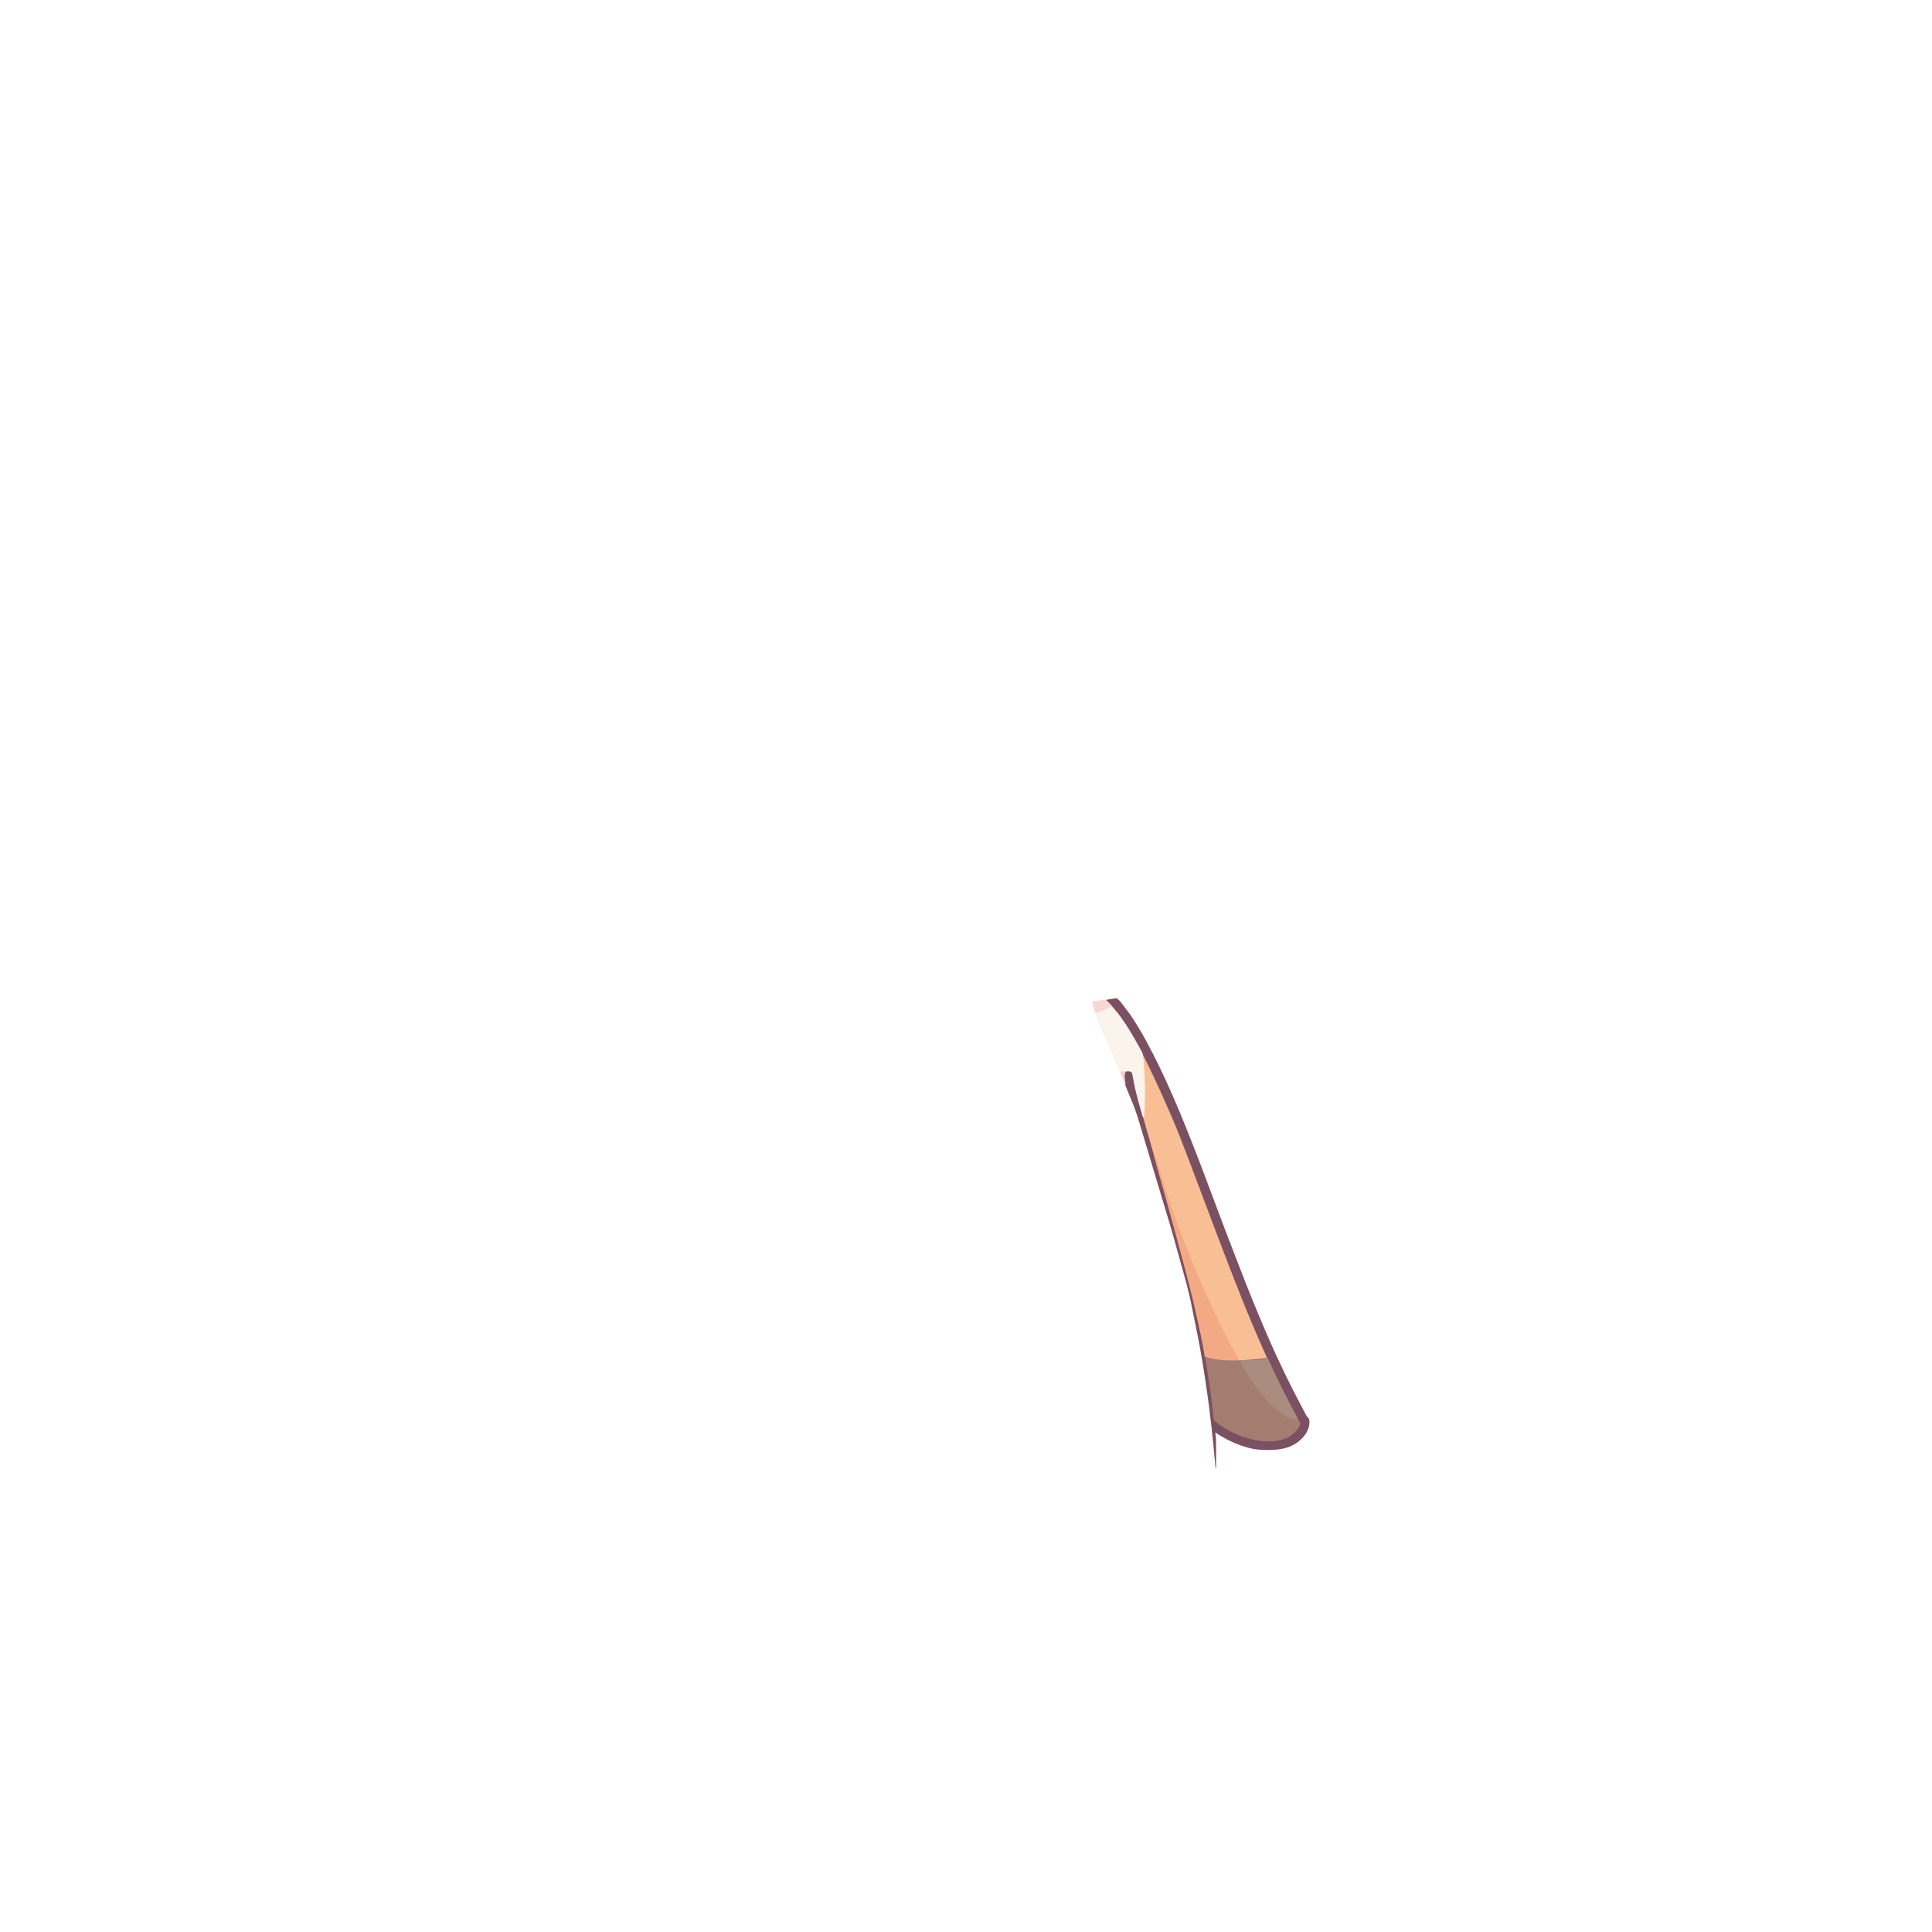
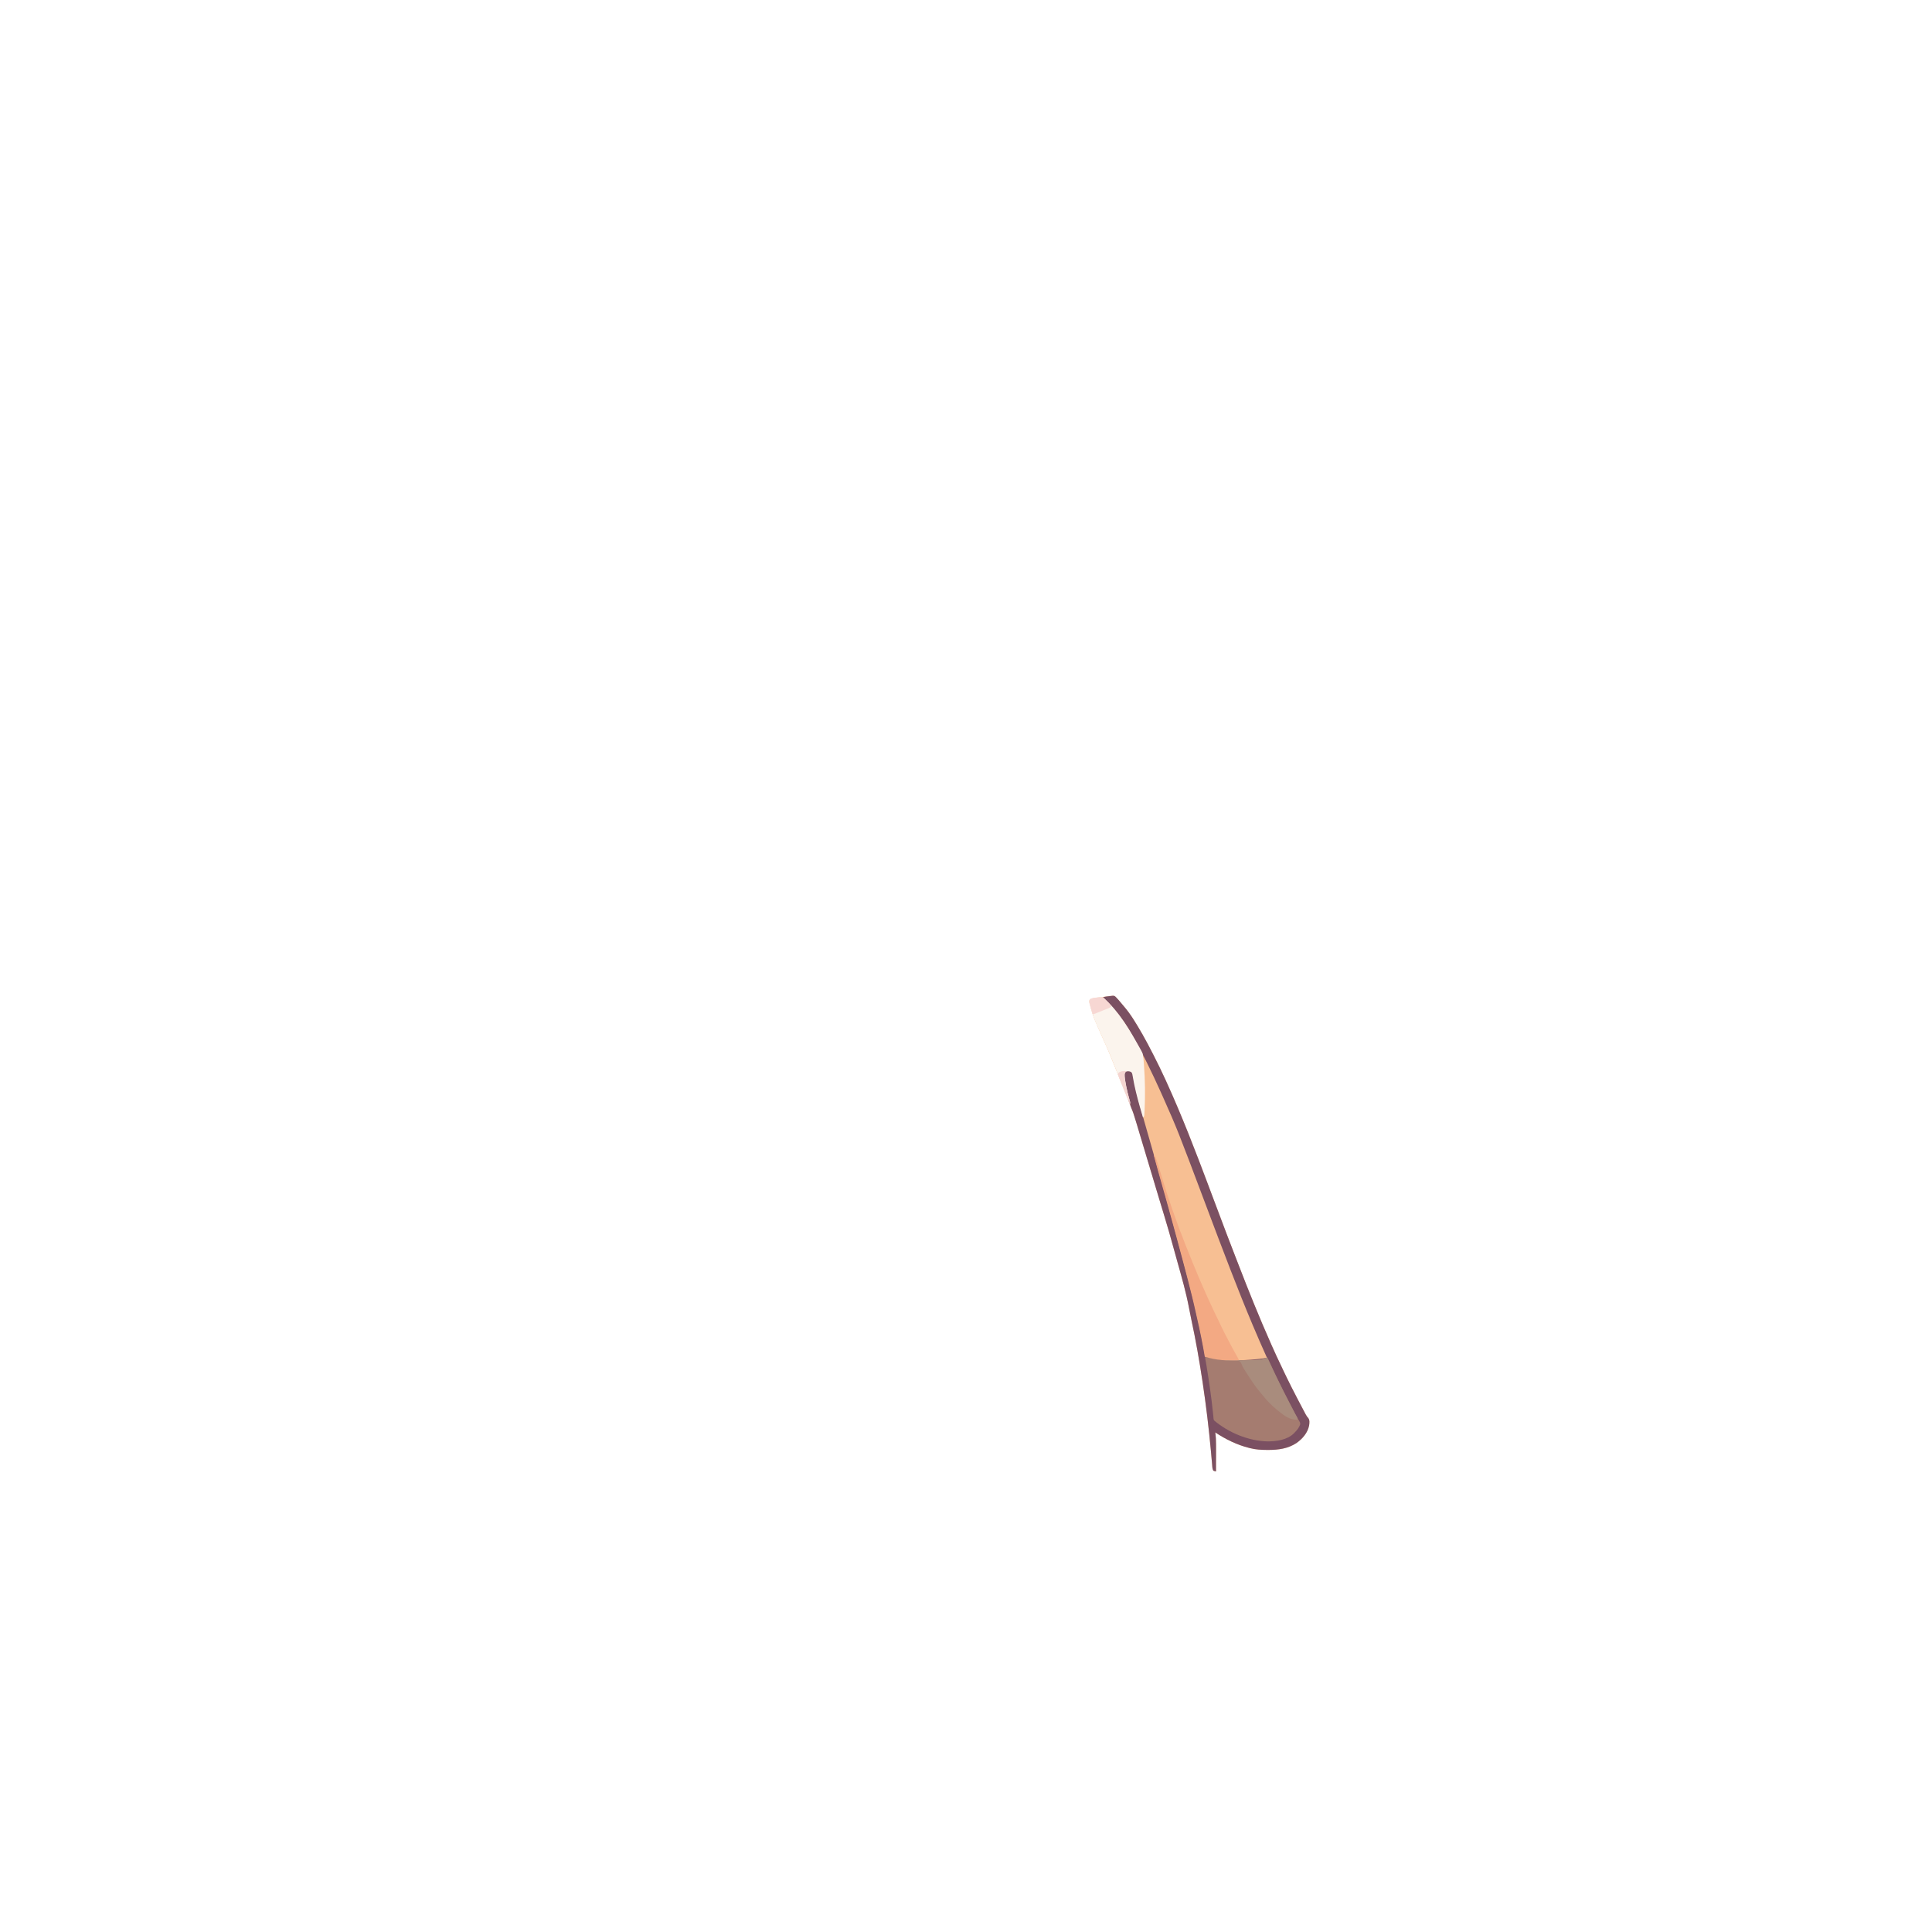
<svg xmlns="http://www.w3.org/2000/svg" version="1.1" viewBox="0 0 5000 5000" width="5000" height="5000">
-   <path d="M2890.2,2583.6c8.3,6.4,14.8,15.9,21.1,24.2c1.3,1.7,2.6,3.4,3.9,5.1c6.1,7.7,11.7,15.7,17.1,24c.4,.7,.8,1.3,1.3,1.9c7.5,11.6,14.6,23.3,21.4,35.2c.5,1,1.1,1.9,1.7,2.9c9.6,16.8,18.6,33.9,27.3,51.1c.4,.8,.8,1.5,1.2,2.3c10.7,21.1,21.2,42.2,30.9,63.7c1,2.2,1.9,4.3,2.9,6.4c39.7,87.1,74.1,176.5,108.2,267.2c2.1,5.5,3.8,10,5.4,14.5c45.6,121.2,45.6,121.2,65.2,171.7c2.2,5.7,4.4,11.4,6.6,17c26.7,69.3,54.4,138.3,84.6,206.2c.3,.8,.7,1.5,1,2.3c9.3,20.8,18.6,41.4,28.6,61.8c1.3,2.7,2.6,5.5,3.9,8.3c6,12.7,12.3,25.3,18.6,37.9c.4,.8,.8,1.6,1.2,2.5c5.7,11.5,11.6,22.8,17.6,34.2c1.5,2.7,2.9,5.5,4.4,8.3c4.6,8.9,9.3,17.9,14.1,26.8c.4,.7,.8,1.4,1.2,2.1c1.8,3.3,3.6,6.1,6.2,8.8c4.1,5.5,3,12.5,2.2,19c-3.7,19.2-17.4,34.9-33.1,45.8c-21.8,14.3-46.7,17.6-72.2,17.6c-1,0-2,0-3,0c-14.9-.1-29.1-.7-43.7-4.4c-1-.2-1.9-.5-2.9-.7c-31.3-7.8-61.3-22.4-88.1-40.3c.2,1,.3,2,.5,3c.5,4,.8,7.9,1.1,11.9c0,.7,0,1.5,.1,2.2c.4,7.9,.4,15.8,.4,23.7c0,1.5,0,3,0,4.5c0,4,0,7.9,0,11.9c0,4,0,8.1-.1,12.1c0,7.9,0,15.8,0,23.7c-.3,0-.7,0-1,0c0-.3,0-.3-.2-1.7c-6.4-73.9-14.3-147.5-25.4-220.8c-.1-.4-.1-.4-.4-2.6c-8.1-53.7-17.4-107.1-28.9-160.2c-2.1-10.1-4.2-20.2-6.1-30.4c-7.5-39.5-18.5-78.1-29.4-116.8c-3.2-11.6-6.5-23.3-9.7-34.9c-8.1-29.8-16.6-59.4-25.6-88.9c-4.3-13.8-8.4-27.6-12.5-41.3c-1.4-4.6-2.7-9.1-4.1-13.7c-1.8-5.9-3.5-11.7-5.3-17.6c-3-10.1-6-20.1-9-30.2c-1.5-4.9-3-9.8-4.5-14.8c-.6-2.1-1.2-4.1-1.8-6.2c-3.3-10.8-3.3-10.8-3.9-12.9c-.4-1.4-.9-2.9-1.3-4.3c-1.1-3.7-2.2-7.4-3.3-11c-2-6.9-4.1-13.7-6.1-20.5c-1.2-3.7-2.3-7.4-3.4-11.1c-.2-.8-.4-1.5-.6-2.3c-2.7-8.6-5.3-17.3-7.8-26c-1.4-4.5-2.7-9.1-4.1-13.6c-.6-2-1.2-4-1.8-6c-.3-1-.5-1.9-.8-2.9c-.2-.4-.2-.4-.8-2.4c-6.3-21.1-13.5-41.8-21.8-62.2c-.9-2.3-1.9-4.6-2.8-6.9c-2.4-5.9-4.8-11.8-7.1-17.7c-2.4-5.9-4.8-11.8-7.2-17.7c-2.8-6.9-5.6-13.9-8.4-20.8c-5.3-13-10.5-26.1-15.7-39.2c-5.5-13.7-11-27.3-17-40.7c-.7-1.7-1.5-3.3-2.2-5c-1.9-4.3-3.9-8.7-5.8-13c-3.4-7.7-6.8-15.3-10.2-23c-1.2-2.7-2.4-5.5-3.6-8.2c-6.6-14.7-12.6-29.2-16.8-44.8c-.3-1.3-.7-2.6-1-3.9c-2.6-9.5-2.6-9.5-2.6-11.8c9.8-1.5,19.6-2.9,29.5-4c.4-.1,.4-.1,2.2-.3c3.7-.4,7.3-.8,11-1.3c1.4-.1,2.8-.3,4.1-.4c1.2-.2,2.5-.3,3.7-.5c3.5-.5,3.5-.5,7.3-1.6c3.2-.9,3.2-.9,5.4-.3Z" fill="#F7BF93" />
-   <path d="M2889.9,2583.6c8.6,5.6,15.3,16.2,21.4,24.2c1.3,1.7,2.6,3.4,3.9,5.1c6.1,7.7,11.7,15.7,17.1,24c.4,.7,.8,1.3,1.3,1.9c7.5,11.6,14.6,23.3,21.4,35.2c.5,1,1.1,1.9,1.7,2.9c9.6,16.8,18.6,33.9,27.3,51.1c.4,.8,.8,1.5,1.2,2.3c10.7,21.1,21.2,42.2,30.9,63.7c1,2.2,1.9,4.3,2.9,6.4c39.7,87.1,74.1,176.5,108.2,267.2c2.1,5.5,3.8,10,5.4,14.5c45.6,121.2,45.6,121.2,65.2,171.7c2.2,5.7,4.4,11.4,6.6,17c26.7,69.3,54.4,138.3,84.6,206.2c.3,.8,.7,1.5,1,2.3c9.3,20.8,18.6,41.4,28.6,61.8c1.3,2.7,2.6,5.5,3.9,8.3c6,12.7,12.3,25.3,18.6,37.9c.4,.8,.8,1.6,1.2,2.5c5.7,11.5,11.6,22.8,17.6,34.2c1.5,2.7,2.9,5.5,4.4,8.3c4.6,8.9,9.3,17.9,14.1,26.8c.4,.7,.8,1.4,1.2,2.1c1.8,3.3,3.6,6.1,6.2,8.8c4.1,5.5,3,12.5,2.2,19c-3.7,19.2-17.4,34.9-33.1,45.8c-21.8,14.3-46.7,17.6-72.2,17.6c-1,0-2,0-3,0c-14.9-.1-29.1-.7-43.7-4.4c-1-.2-1.9-.5-2.9-.7c-31.3-7.8-61.3-22.4-88.1-40.3c.2,1,.3,2,.5,3c.5,4,.8,7.9,1.1,11.9c0,.7,0,1.5,.1,2.2c.4,7.9,.4,15.8,.4,23.7c0,1.5,0,3,0,4.5c0,4,0,7.9,0,11.9c0,4,0,8.1-.1,12.1c0,7.9,0,15.8,0,23.7c-.3,0-.7,0-1,0c0-.3,0-.3-.2-1.7c-6.4-73.9-14.3-147.5-25.4-220.8c-.1-.4-.1-.4-.4-2.6c-8.1-53.7-17.4-107.1-28.9-160.2c-2.1-10.1-4.2-20.2-6.1-30.4c-7.5-39.5-18.5-78.1-29.4-116.8c-3.2-11.6-6.5-23.3-9.7-34.9c-8.1-29.8-16.6-59.4-25.6-88.9c-4.3-13.8-8.4-27.6-12.5-41.3c-1.4-4.6-2.7-9.1-4.1-13.7c-1.8-5.9-3.5-11.7-5.3-17.6c-3-10.1-6-20.1-9-30.2c-1.5-4.9-3-9.8-4.5-14.8c-.6-2.1-1.2-4.1-1.8-6.2c-3.3-10.8-3.3-10.8-3.9-12.9c-.4-1.4-.9-2.9-1.3-4.3c-1.1-3.7-2.2-7.4-3.3-11c-2-6.9-4.1-13.7-6.1-20.5c-1.2-3.7-2.3-7.4-3.4-11.1c-.2-.8-.4-1.5-.6-2.3c-2.7-8.6-5.3-17.3-7.8-26c-1.4-4.5-2.7-9.1-4.1-13.6c-.6-2-1.2-4-1.8-6c-1.9-6.4-3.8-12.8-5.8-19.2c-.3-.9-.6-1.8-.9-2.8c-3.8-12.2-8.2-24.2-13-36c-.3-.7-.5-1.3-.8-2c-2.4-5.8-4.8-11.7-7.3-17.5c-15.8-38-15.8-38-13-57.7c1.9-3.4,1.9-3.4,5-5c4.9-.9,8.6-.8,13,1.7c4.9,5.6,5.1,13.2,6.2,20.3c3.3,19.6,8.2,38.8,13.3,57.9c.3,1.2,.7,2.4,1,3.6c8.4,31.1,17.3,62,26.2,93c4,14,8,28,12,42.1c.7,2.3,1.3,4.6,2,6.9c6.8,23.7,13.5,47.4,20.2,71.1c.2,.7,.4,1.5,.6,2.2c2.5,8.9,5,17.7,7.5,26.5c1,3.6,1.9,7.1,2.9,10.6c3.5,12.5,7,24.9,10.4,37.4c.5,1.8,1,3.5,1.4,5.3c1.6,5.6,3.1,11.2,4.6,16.8c.3,.9,.5,1.9,.8,2.9c13.1,48,26.2,96,38.6,144.1c.3,1.3,.6,2.5,1,3.8c3.4,13.3,6.7,26.5,10.1,39.8c.3,1.1,.5,2.2,.8,3.4c2.5,9.7,4.7,19.6,6.8,29.4c1.1,5,2.2,10,3.4,15c4.1,17.4,7.9,34.9,11.5,52.5c.1,.5,.1,.5,.6,3c2.3,11.1,4.4,22.2,6.4,33.3c.2,1,.3,1.9,.5,2.9c.8,4.6,1.4,8.9,1.2,13.5c.3,.1,.3,.1,2,.3c5,.9,9.9,1.9,14.9,2.9c1,.2,2,.4,3.1,.7c2,.4,4,.8,6.1,1.2c17.9,3.7,35.6,4.3,53.9,4.2c.6,0,.6,0,3.6,0c26.2,0,51.5-2.1,77.4-6.3c-.4-.9-.8-1.9-1.3-2.8c-11.5-25.6-22.8-51.3-33.7-77.2c-.2-.5-.2-.5-1.2-2.8c-20.4-48.4-39.9-97.2-58.8-146.2c-.4-1-.7-1.9-1.1-2.9c-21.5-55.5-42.5-111.2-63.4-166.8c-72.3-192-72.3-192-110.1-277.1c-2.5-5.6-4.5-9.9-6.4-14.2c-.2-.4-.2-.4-1.1-2.4c-9.8-22-20.2-43.8-30.8-65.4c-1.1-2.2-2.2-4.4-3.3-6.7c-8.3-16.9-16.9-33.6-26.3-49.9c-1.9-3.4-3.7-6.7-5.5-10.1c-16.3-30-35.6-59.5-59-84.5c-1.2-1.4-2.4-2.8-3.6-4.2c-3.6-4.1-7.5-8-11.4-11.8c2.8-1.6,5.2-2.4,8.4-2.8c.5-.1,.5-.1,2.6-.4c.4-.1,.4-.1,2.6-.4c1.7-.2,3.4-.5,5.1-.7c.4-.1,.4-.1,2.3-.3c5.9-1.1,5.9-1.1,6.9-.8Z" fill="#7B5062" />
+   <path d="M2887.3,2579.9c5.1,5.2,9.8,10.5,14.4,16.2c2,2.5,4,4.9,6.1,7.3c18.5,21.2,33.2,46.3,47.2,70.6c.6,1,1.1,1.9,1.7,2.9c9.6,16.8,18.6,33.9,27.3,51.1c.4,.8,.8,1.5,1.2,2.3c10.7,21.1,21.2,42.2,30.9,63.7c1,2.2,1.9,4.3,2.9,6.4c39.7,87.1,74.1,176.5,108.2,267.2c2.1,5.5,3.8,10,5.4,14.5c45.6,121.2,45.6,121.2,65.2,171.7c2.2,5.7,4.4,11.4,6.6,17c26.7,69.3,54.4,138.3,84.6,206.2c.3,.8,.7,1.5,1,2.3c9.3,20.8,18.6,41.4,28.6,61.8c1.3,2.7,2.6,5.5,3.9,8.3c6,12.7,12.3,25.3,18.6,37.9c.4,.8,.8,1.6,1.2,2.5c5.7,11.5,11.6,22.8,17.6,34.2c1.5,2.7,2.9,5.5,4.4,8.3c4.6,8.9,9.3,17.9,14.1,26.8c.4,.7,.8,1.4,1.2,2.1c1.8,3.3,3.6,6.1,6.2,8.8c4.1,5.5,3,12.5,2.2,19c-3.7,19.2-17.4,34.9-33.1,45.8c-21.8,14.3-46.7,17.6-72.2,17.6c-1,0-2,0-3,0c-14.9-.1-29.1-.7-43.7-4.4c-1-.2-1.9-.5-2.9-.7c-31.3-7.8-61.3-22.4-88.1-40.3c.2,1,.3,2,.5,3c.5,3.9,.8,7.8,1.1,11.8c0,.7,0,1.4,.1,2.2c.4,8.5,.4,17,.4,25.5c0,1.7,0,3.4,0,5.1c0,4.4,0,8.8,0,13.3c0,4.5,0,9-.1,13.6c0,8.8,0,17.7,0,26.5c-3.4-.6-3.4-.6-7-2c-2.8-5-2.7-11.4-3.1-17c-.2-2.3-.4-4.6-.6-6.9c-.2-1.3-.3-2.5-.4-3.8c-.6-6.8-1.2-13.7-1.8-20.5c-.1-.7-.2-1.4-.2-2.2c-5.5-59.6-12.6-118.9-21.5-178.1c-.2-.8-.3-1.7-.4-2.6c-8.1-53.7-17.4-107.1-28.9-160.2c-2.1-10.1-4.2-20.2-6.1-30.4c-7.5-39.5-18.5-78.1-29.4-116.8c-3.2-11.6-6.5-23.3-9.7-34.9c-8.1-29.8-16.6-59.4-25.6-88.9c-4.3-13.8-8.4-27.6-12.5-41.3c-1.4-4.6-2.7-9.1-4.1-13.7c-1.8-5.9-3.5-11.7-5.3-17.6c-3-10.1-6-20.1-9-30.2c-1.5-4.9-3-9.8-4.5-14.8c-.6-2.1-1.2-4.1-1.8-6.2c-3.3-10.8-3.3-10.8-3.9-12.9c-.4-1.4-.9-2.9-1.3-4.3c-1.1-3.7-2.2-7.4-3.3-11c-2-6.9-4.1-13.7-6.1-20.5c-1.1-3.7-2.3-7.4-3.4-11.1c-.2-.7-.4-1.5-.6-2.2c-2.7-8.8-5.3-17.5-7.9-26.3c-1.4-4.6-2.7-9.1-4.1-13.7c-.6-2.1-1.2-4.1-1.8-6.2c-.9-2.8-1.7-5.6-2.6-8.5c-.2-.7-.4-1.5-.7-2.3c-.8-2.7-1.6-5.3-2.4-7.9c-.2-.6-.2-.6-1.2-3.8c-4.1-12.9-9.1-25.4-14.2-38c-.9-2.2-1.9-4.5-2.8-6.8c-2.4-6-4.8-11.9-7.2-17.9c-2.4-5.9-4.8-11.9-7.2-17.8c-2.8-7-5.6-14-8.4-20.9c-4.3-10.5-8.5-21-12.6-31.4c-.4-.9-.8-1.8-1.1-2.8c-.4-.8-.7-1.7-1.1-2.6c-5.8-14.6-11.6-29-18-43.3c-.7-1.7-1.5-3.3-2.2-5c-1.9-4.3-3.9-8.7-5.8-13c-3.4-7.7-6.8-15.3-10.2-23c-1.2-2.7-2.4-5.5-3.6-8.2c-6.1-13.6-12-27.2-16.1-41.6c-.3-1.1-.6-2.1-.9-3.1c-.8-3-1.6-5.9-2.4-8.8c-.2-.7-.4-1.5-.6-2.2c-2.6-9.2-2.6-9.2-2.1-13.9c2.3-4,4.6-4.1,8.8-5.2c4.9-1.2,9.7-1.8,14.7-2.3c1.1-.2,2.1-.3,3.3-.4c2.2-.3,4.5-.6,6.8-.8c3.5-.5,7-.9,10.5-1.3c2.2-.3,4.4-.5,6.6-.8c1.1-.1,2.1-.2,3.2-.4c.5,0,.5,0,2.9-.3c.9-.1,1.7-.2,2.6-.3c3.7-.2,5.7,.4,8.6,2.8Z" fill="#F7BF93" />
+   <path d="M2887.3,2579.9c5.1,5.2,9.8,10.5,14.4,16.2c2,2.5,4,4.9,6.1,7.3c18.5,21.2,33.2,46.3,47.2,70.6c.6,1,1.1,1.9,1.7,2.9c9.6,16.8,18.6,33.9,27.3,51.1c.4,.8,.8,1.5,1.2,2.3c10.7,21.1,21.2,42.2,30.9,63.7c1,2.2,1.9,4.3,2.9,6.4c39.7,87.1,74.1,176.5,108.2,267.2c2.1,5.5,3.8,10,5.4,14.5c45.6,121.2,45.6,121.2,65.2,171.7c2.2,5.7,4.4,11.4,6.6,17c26.7,69.3,54.4,138.3,84.6,206.2c.3,.8,.7,1.5,1,2.3c9.3,20.8,18.6,41.4,28.6,61.8c1.3,2.7,2.6,5.5,3.9,8.3c6,12.7,12.3,25.3,18.6,37.9c.4,.8,.8,1.6,1.2,2.5c5.7,11.5,11.6,22.8,17.6,34.2c1.5,2.7,2.9,5.5,4.4,8.3c4.6,8.9,9.3,17.9,14.1,26.8c.4,.7,.8,1.4,1.2,2.1c1.8,3.3,3.6,6.1,6.2,8.8c4.1,5.5,3,12.5,2.2,19c-3.7,19.2-17.4,34.9-33.1,45.8c-21.8,14.3-46.7,17.6-72.2,17.6c-1,0-2,0-3,0c-14.9-.1-29.1-.7-43.7-4.4c-1-.2-1.9-.5-2.9-.7c-31.3-7.8-61.3-22.4-88.1-40.3c.2,1,.3,2,.5,3c.5,3.9,.8,7.8,1.1,11.8c0,.7,0,1.4,.1,2.2c.4,8.5,.4,17,.4,25.5c0,1.7,0,3.4,0,5.1c0,4.4,0,8.8,0,13.3c0,4.5,0,9-.1,13.6c0,8.8,0,17.7,0,26.5c-3.4-.6-3.4-.6-7-2c-2.8-5-2.7-11.4-3.1-17c-.2-2.3-.4-4.6-.6-6.9c-.2-1.3-.3-2.5-.4-3.8c-.6-6.8-1.2-13.7-1.8-20.5c-.1-.7-.2-1.4-.2-2.2c-5.5-59.6-12.6-118.9-21.5-178.1c-.2-.8-.3-1.7-.4-2.6c-8.1-53.7-17.4-107.1-28.9-160.2c-2.1-10.1-4.2-20.2-6.1-30.4c-7.5-39.5-18.5-78.1-29.4-116.8c-3.2-11.6-6.5-23.3-9.7-34.9c-8.1-29.8-16.6-59.4-25.6-88.9c-4.3-13.8-8.4-27.6-12.5-41.3c-1.4-4.6-2.7-9.1-4.1-13.7c-1.8-5.9-3.5-11.7-5.3-17.6c-3-10.1-6-20.1-9-30.2c-1.5-4.9-3-9.8-4.5-14.8c-.6-2.1-1.2-4.1-1.8-6.2c-3.3-10.8-3.3-10.8-3.9-12.9c-.4-1.4-.9-2.9-1.3-4.3c-1.1-3.7-2.2-7.4-3.3-11c-2-6.9-4.1-13.7-6.1-20.5c-1.1-3.7-2.3-7.4-3.4-11.1c-.2-.7-.4-1.5-.6-2.2c-2.7-8.8-5.3-17.5-7.9-26.3c-1.4-4.6-2.7-9.1-4.1-13.7c-.6-2.1-1.2-4.1-1.8-6.2c-2.9-9.6-5.8-19.1-8.9-28.6c-.3-.7-.5-1.4-.7-2.2c-1.5-4.5-3.3-8.8-5.2-13.2c-3.4-8.4-5.3-17.1-7.3-26c-.8-3.6-1.7-7.1-2.5-10.7c-1.9-7.7-3.7-15.5-5.3-23.3c-.2-.8-.4-1.5-.5-2.3c-5-23.6-5-23.6-.4-31.8c4.4-2.3,8.2-2.5,13.1-1.6c4.2,2.4,5.5,4.5,7,9c.9,4.3,1.5,8.7,2.2,13c3.3,19.6,8.2,38.8,13.3,57.9c.3,1.2,.7,2.4,1,3.6c8.4,31.1,17.3,62,26.2,93c4,14,8,28,12,42.1c.7,2.3,1.3,4.6,2,6.9c6.8,23.7,13.5,47.4,20.2,71.1c.2,.7,.4,1.5,.6,2.2c2.5,8.9,5,17.7,7.5,26.5c1,3.6,1.9,7.1,2.9,10.6c3.5,12.5,7,24.9,10.4,37.4c.5,1.8,1,3.5,1.4,5.3c1.6,5.6,3.1,11.2,4.6,16.8c.3,.9,.5,1.9,.8,2.9c13.1,48,26.2,96,38.6,144.1c.3,1.3,.6,2.5,1,3.8c3.4,13.3,6.7,26.5,10.1,39.8c.3,1.1,.5,2.2,.8,3.4c2.5,9.7,4.7,19.6,6.8,29.4c1.1,5,2.2,10,3.4,15c4.1,17.4,7.9,34.9,11.5,52.5c.1,.5,.1,.5,.6,3c2.3,11.1,4.4,22.2,6.4,33.3c.2,1,.3,1.9,.5,2.9c.8,4.6,1.4,8.9,1.2,13.5c.3,.1,.3,.1,2,.3c5,.9,9.9,1.9,14.9,2.9c1,.2,2,.4,3.1,.7c2,.4,4,.8,6.1,1.2c17.9,3.7,35.6,4.3,53.9,4.2c.6,0,.6,0,3.6,0c26.2,0,51.5-2.1,77.4-6.3c-.4-.9-.8-1.9-1.3-2.8c-11.5-25.6-22.8-51.3-33.7-77.2c-.2-.5-.2-.5-1.2-2.8c-20.4-48.4-39.9-97.2-58.8-146.2c-.4-1-.7-1.9-1.1-2.9c-21.5-55.5-42.5-111.2-63.4-166.8c-72.3-192-72.3-192-110.1-277.1c-2.5-5.6-4.5-9.9-6.4-14.2c-.2-.4-.2-.4-1.1-2.4c-9.8-22-20.2-43.8-30.8-65.4c-1.1-2.2-2.2-4.4-3.3-6.7c-8.3-16.9-16.9-33.6-26.3-49.9c-1.9-3.4-3.7-6.7-5.5-10.1c-15.9-29.3-34.6-58.6-57.6-82.9c-2.1-2.3-4.1-4.5-6.1-6.8c-5.6-6.5-11.7-12.3-18.3-17.8c3.2-2.1,4.7-2.4,8.4-2.9c1.1-.1,2.1-.3,3.2-.4c1.1-.1,2.2-.3,3.3-.4c1.1-.1,2.2-.3,3.4-.4c11-1.4,11-1.4,15,2Z" fill="#7B5062" />
  <path d="M3119,3511c.5,.1,.5,.1,3.1,.7c9.1,2.1,18.2,3.9,27.3,5.5c1,.2,2,.3,3,.5c1,.1,1.9,.3,2.9,.5c.8,.1,1.7,.2,2.5,.4c8.7,1.1,17.2,1.6,25.9,1.6c1.1,0,2.2,0,3.3,0c3.5,0,7,0,10.6,.1c1.2,0,2.4,0,3.6,0c57.1-.1,57.1-.1,78.8-7.3c.5,1,.9,2.1,1.4,3.2c11.6,26,23.9,51.5,36.6,77c.9,1.7,1.7,3.5,2.6,5.2c6.7,13.3,13.4,26.5,20.4,39.7c1.4,2.7,2.8,5.4,4.2,8.1c.5,.9,.9,1.7,1.4,2.6c.9,1.9,1.9,3.7,2.8,5.5c2.5,4.9,5.1,9.7,7.8,14.4c.6,.9,1.1,1.8,1.6,2.7c1,1.7,2,3.4,3,5.1c3.2,5.7,3.2,5.7,3.1,9.8c-3,8.8-8.5,15.2-14.9,21.7c-.6,.6-1.2,1.3-1.8,1.9c-17.3,16.8-45.5,20.6-68.5,20.4c-48.7-1.1-100.6-22.8-137.7-54.3c-1.7-3.3-1.6-7-1.9-10.7c-.2-1.9-.4-3.7-.6-5.6c-.1-1-.2-2-.3-3c-4.1-40.4-10-80.5-16.5-120.5c-.1-.9-.3-1.7-.4-2.6c-.9-5.4-1.9-10.8-2.9-16.2c-.4-2.4-.4-2.4-.4-6.4Z" fill="#A57C70" />
+   <path d="M2851,2580.5c4.7,.8,7.2,3.8,10.5,7.1c.7,.6,1.4,1.3,2.1,2c2.2,2.1,4.3,4.3,6.4,6.4c.3,.3,.3,.3,1.9,2c8.4,8.5,15.9,17.5,23.1,27c.5,.7,1.1,1.4,1.7,2.2c17.1,22.7,31.7,47,45.7,71.9c1.1,2.1,2.3,4.1,3.5,6.2c2,3.5,3.9,7,5.9,10.5c.6,1.1,1.2,2.2,1.8,3.3c3.3,6,5.1,10,4.4,16.9c.3,.3,.7,.7,1,1c.3,2.6,.5,5.3,.7,7.9c.1,.8,.1,1.6,.2,2.5c.2,2.6,.4,5.3,.6,8c.1,.9,.1,1.8,.2,2.8c2.8,38.1,3.3,76.4,1.5,114.6c0,.8-.1,1.6-.1,2.4c-.1,2.3-.2,4.6-.4,6.8c0,.7,0,.7-.2,3.9c-.5,3.2-.9,4.2-3.5,6.1c-2.4-8-4.7-16-7-24c-.2-.8-.4-1.6-.7-2.4c-7.5-26.4-14.3-52.8-18.8-79.9c-.1-.5-.1-.5-.6-3c-.1-.8-.2-1.7-.4-2.5c-.5-2.2-.5-2.2-2.5-5.4c-4.2-2.5-8.2-2.9-13-1.8c-2.9,2.1-3.9,3.3-4.5,6.9c.2,9.6,1.6,18.7,3.5,28.1c.3,1.5,.6,2.9,.8,4.4c2.2,11,5,21.8,8,32.6c.3,1.1,.6,2.2,.9,3.4c.3,1,.6,1.9,.8,3c.5,2.7,.2,4-.5,6.6c-.2-.5-.4-1.1-.6-1.6c-5.2-13.1-10.4-26.1-15.6-39.1c-2.5-6.4-5-12.7-7.5-19c-27.4-68.8-27.4-68.8-39.3-95.5c-1.2-2.7-2.4-5.3-3.5-8c-3.8-8.4-7.5-16.8-11.2-25.2c-1.7-3.6-3.3-7.2-4.9-10.9c-.7-1.7-1.5-3.4-2.3-5.1c-5.5-12.3-10.1-24.7-14.1-37.6c-.4-1.2-.8-2.4-1.1-3.6c-.9-2.7-1.7-5.5-2.5-8.2c-.2-.9-.5-1.8-.8-2.7c-1.6-5.9-1.9-9.8,.4-15.5c1.8-1.4,1.8-1.4,4.1-1.9c.8-.2,1.7-.4,2.6-.6c7.8-1.2,15.6-1.8,23.3-3Z" fill="#FBF4ED" />
  <path d="M2986,2990c.7,0,1.3,0,2,0c3.7,6.8,6,13.8,8.3,21.2c.4,1.4,.8,2.7,1.2,4.1c2.8,9,5.5,17.9,8.1,26.9c18.2,60.9,39.1,120.6,62.5,179.6c.9,2.1,1.7,4.3,2.6,6.4c9.5,24,19.2,48,29.3,71.8c.4,1,.9,2,1.3,3.1c7.4,17.4,14.9,34.7,22.7,51.9c.3,.7,.6,1.3,.9,2c9.1,20.3,18.6,40.4,28.4,60.4c2.4,5,4.8,10.1,7.2,15.1c4.8,10.2,9.9,20.1,15.2,30c1.4,2.7,2.8,5.3,4.1,8c5.7,11,11.6,21.9,17.7,32.6c3.4,5.9,6.5,11.8,9.5,17.9c-30.2,.5-60-.3-89-10c-.1-.8-.3-1.7-.4-2.6c-5.5-31.6-11.7-63.1-19-94.4c-1.3-5.5-2.5-11-3.7-16.5c-3.2-14.6-6.6-29.1-10.2-43.6c-.3-1.2-.6-2.4-.9-3.7c-12-48.5-25-96.7-38-144.8c-.2-.6-.2-.6-.9-3.3c-6.6-24.2-13.2-48.3-19.9-72.4c-.2-1-.5-1.9-.8-2.9c-2.9-10.7-5.9-21.4-9-32.1c-2.6-9-5.1-18.1-7.7-27.2c-.5-1.7-1-3.5-1.5-5.3c-1-3.7-2-7.3-3.1-11c-1.3-4.7-2.6-9.3-3.9-14c-1-3.6-2-7.3-3.1-10.9c-.4-1.7-.9-3.5-1.4-5.2c-2.9-10.3-5.8-20.7-8.5-31.1Z" fill="#F3A983" />
-   <path d="M2859.6,2587.5c4.3,.9,6.8,4.3,9.7,7.3c.6,.7,1.3,1.4,2,2.1c4.4,4.6,8.6,9.4,12.6,14.4c1.8,2.3,3.6,4.4,5.5,6.5c3.5,4,6.6,8.1,9.7,12.4c.5,.8,1.1,1.5,1.6,2.3c11.2,15.7,21.6,31.8,31.3,48.5c.5,.8,1,1.6,1.5,2.5c3,5.2,5.9,10.4,8.9,15.6c1.1,2.1,2.3,4.1,3.5,6.2c2,3.5,3.9,7,5.9,10.5c.6,1.1,1.2,2.2,1.8,3.3c3.3,6,5.1,10,4.4,16.9c.3,.3,.7,.7,1,1c.3,2.6,.5,5.3,.7,7.9c.1,.8,.1,1.6,.2,2.5c.2,2.6,.4,5.3,.6,8c.1,.9,.1,1.8,.2,2.8c2.8,38.1,3.3,76.4,1.5,114.6c0,.8-.1,1.6-.1,2.4c-.1,2.3-.2,4.6-.4,6.8c0,.7,0,.7-.2,3.9c-.5,3.2-.9,4.2-3.5,6.1c-2.4-8-4.7-16-7-24c-.2-.8-.4-1.6-.7-2.4c-7.5-26.4-14.3-52.8-18.8-79.9c-.1-.5-.1-.5-.6-3c-.1-.8-.2-1.7-.4-2.5c-.5-2.2-.5-2.2-2.5-5.4c-4.2-2.5-8.2-2.9-13-1.8c-2.3,1.6-2.3,1.6-4,4c-1.5,9.7,.6,20.3,2,30c-2.2-3.3-3.5-6.6-5-10.2c-.3-.8-.6-1.5-.9-2.2c-.6-1.6-1.2-3.3-1.9-4.9c-1-2.5-2-5.1-3-7.7c-1.5-3.6-3-7.3-4.4-10.9c-11.5-28.7-23-57.3-35.7-85.4c-3.7-8.3-7.4-16.6-11.1-25c-1.2-2.7-2.4-5.5-3.6-8.2c-6.6-14.7-12.6-29.2-16.8-44.8c-.3-1.3-.7-2.6-1-3.9c-2.6-9.5-2.6-9.5-2.6-11.8c3.3-.5,6.6-1,9.9-1.4c.5-.1,.5-.1,2.8-.4c10.4-1.5,10.4-1.5,15.4-2c1.9-.2,1.9-.2,4.5-.7Z" fill="#FBF4EC" />
  <path d="M3279,3513c2.1,3.1,3.6,6.3,5.2,9.7c.3,.7,.6,1.4,1,2c.6,1.5,1.3,2.9,2,4.4c1.8,3.9,3.6,7.8,5.5,11.7c.1,.4,.1,.4,1.1,2.4c9,19.2,18.4,38.4,28,57.4c.2,.5,.2,.5,1.3,2.7c5.8,11.6,11.7,23.1,17.8,34.6c1.5,2.9,3.1,5.8,4.6,8.7c.5,1,.9,1.9,1.4,2.9c1,1.9,2,3.8,3,5.6c.2,.5,.2,.5,1.4,2.9c.5,.8,.9,1.7,1.4,2.6c1.2,2.1,2.4,4.2,3.7,6.3c1.6,3.1,1.6,3.1,1.6,7.1c-19.3,1.5-34.7-10.4-49-22c-1-.8-2-1.6-3-2.4c-14.3-11.7-27.7-25-39-39.6c-1.6-1.8-3.1-3.7-4.7-5.5c-15-18-27.8-37.6-40.2-57.4c-.5-.8-1-1.6-1.5-2.5c-.5-.8-1-1.6-1.5-2.4c-.5-.8-1-1.6-1.5-2.4c-1.6-2.8-1.6-2.8-3.1-6.5c-4-9.3-4-9.3-8.3-11.1c-5.4-1.1-10.8-.8-16.2-.6c-1.6,0-3.3,.1-4.9,.1c-4.1,0-8.1,.1-12.1,.3c0-.3,0-.7,0-1c.3,0,.3,0,1.8,0c90.1-1,90.1-1,104.2-8Z" fill="#A98C7D" />
-   <path d="M2859.5,2587.8c3.2,.3,4.1,1.2,6.3,3.5c.3,.3,.3,.3,2,2c.6,.7,1.3,1.5,2,2.2c.7,.7,1.4,1.4,2.1,2.2c1.7,1.7,3.4,3.5,5.1,5.3c-.3,1-.7,2-1,3c-2.6,1.3-5.1,2.3-7.8,3.4c-1.6,.6-3.1,1.2-4.7,1.8c-.8,.3-1.5,.6-2.3,.9c-2.9,1.2-5.8,2.4-8.6,3.6c-3.8,1.5-7.5,3.1-11.2,4.6c-.4,.2-.4,.2-2.4,1c-2,.7-2,.7-4,.7c-1-3.3-1.9-6.6-2.9-9.9c-.2-1-.5-1.9-.8-2.8c-1.6-5.8-3.1-11.5-4.3-17.3c3.3-.5,6.6-1,9.9-1.4c.5-.1,.5-.1,2.8-.4c6.6-1,13.2-1.8,19.8-2.4Z" fill="#F7D7D3" />
-   <path d="M2915,2772c-.3,.3-.3,.3-2,2.1c-5.6,8.1-1.4,23.5,0,32.9c-3-4.5-4.8-9.6-6.9-14.6c-.7-1.9-1.5-3.8-2.3-5.7c-.5-1.2-1-2.4-1.5-3.6c-.4-1.1-.9-2.2-1.3-3.3c-1-2.8-1-2.8-1-5.8c5.1-2.1,9.6-2.2,15-2Z" fill="#F2D3D0" />
+   <path d="M2851,2580.5c4.9,.8,7.5,4.1,10.9,7.5c.7,.6,1.4,1.3,2.1,2c4.6,4.4,8.9,9.1,13,14c-2.2,2.4-4.1,3.7-7.1,4.9c-.9,.3-1.7,.7-2.5,1c-.9,.4-1.8,.7-2.7,1.1c-1,.3-1.9,.7-2.8,1.1c-2,.8-3.9,1.6-5.9,2.3c-2.9,1.2-5.9,2.4-8.9,3.6c-1.9,.8-3.7,1.5-5.6,2.3c-.9,.3-1.8,.7-2.7,1.1c-.9,.3-1.7,.6-2.5,1c-.8,.3-1.5,.6-2.2,.9c-2,.7-4,1.2-6.1,1.7c-2.7-8.3-5.3-16.6-7.4-25.1c-.2-.7-.4-1.4-.6-2.1c-1.1-4.6-1.2-7.6,1-11.8c7.9-5.2,20.9-4,30-5.5Z" fill="#F7D7D3" />
+   <path d="M2915,2772c-.7,.7-1.3,1.4-2,2.1c-4.4,6.4-2.3,15.6-1.1,23c.6,3.6,1.4,7.3,2.1,10.9c.3,1.5,.6,2.9,.8,4.4c2.2,11,5,21.8,8,32.6c.2,.6,.2,.6,.9,3.4c.3,1,.6,1.9,.8,3c.5,2.7,.2,4-.5,6.6c-4.1-10.1-8.2-20.2-12.2-30.3c-1.9-4.7-3.8-9.4-5.7-14.1c-1.8-4.5-3.7-9-5.5-13.6c-.7-1.7-1.4-3.4-2.1-5.1c-1-2.4-1.9-4.9-2.9-7.3c-.3-.7-.6-1.4-.9-2.2c-1.9-4.8-1.9-4.8-1-7.8c4.7-5.8,14.4-6.1,21.3-5.6Z" fill="#F5D5D1" />
+   <path d="M2920,2846c1,.3,2,.7,3,1c1.5,4.1,2.3,6.8,1,11c-.7-1.6-1.3-3.2-2-4.9c-.4-.9-.7-1.8-1.1-2.7c-.9-2.4-.9-2.4-.9-4.4Z" fill="#E8C7C5" />
</svg>
